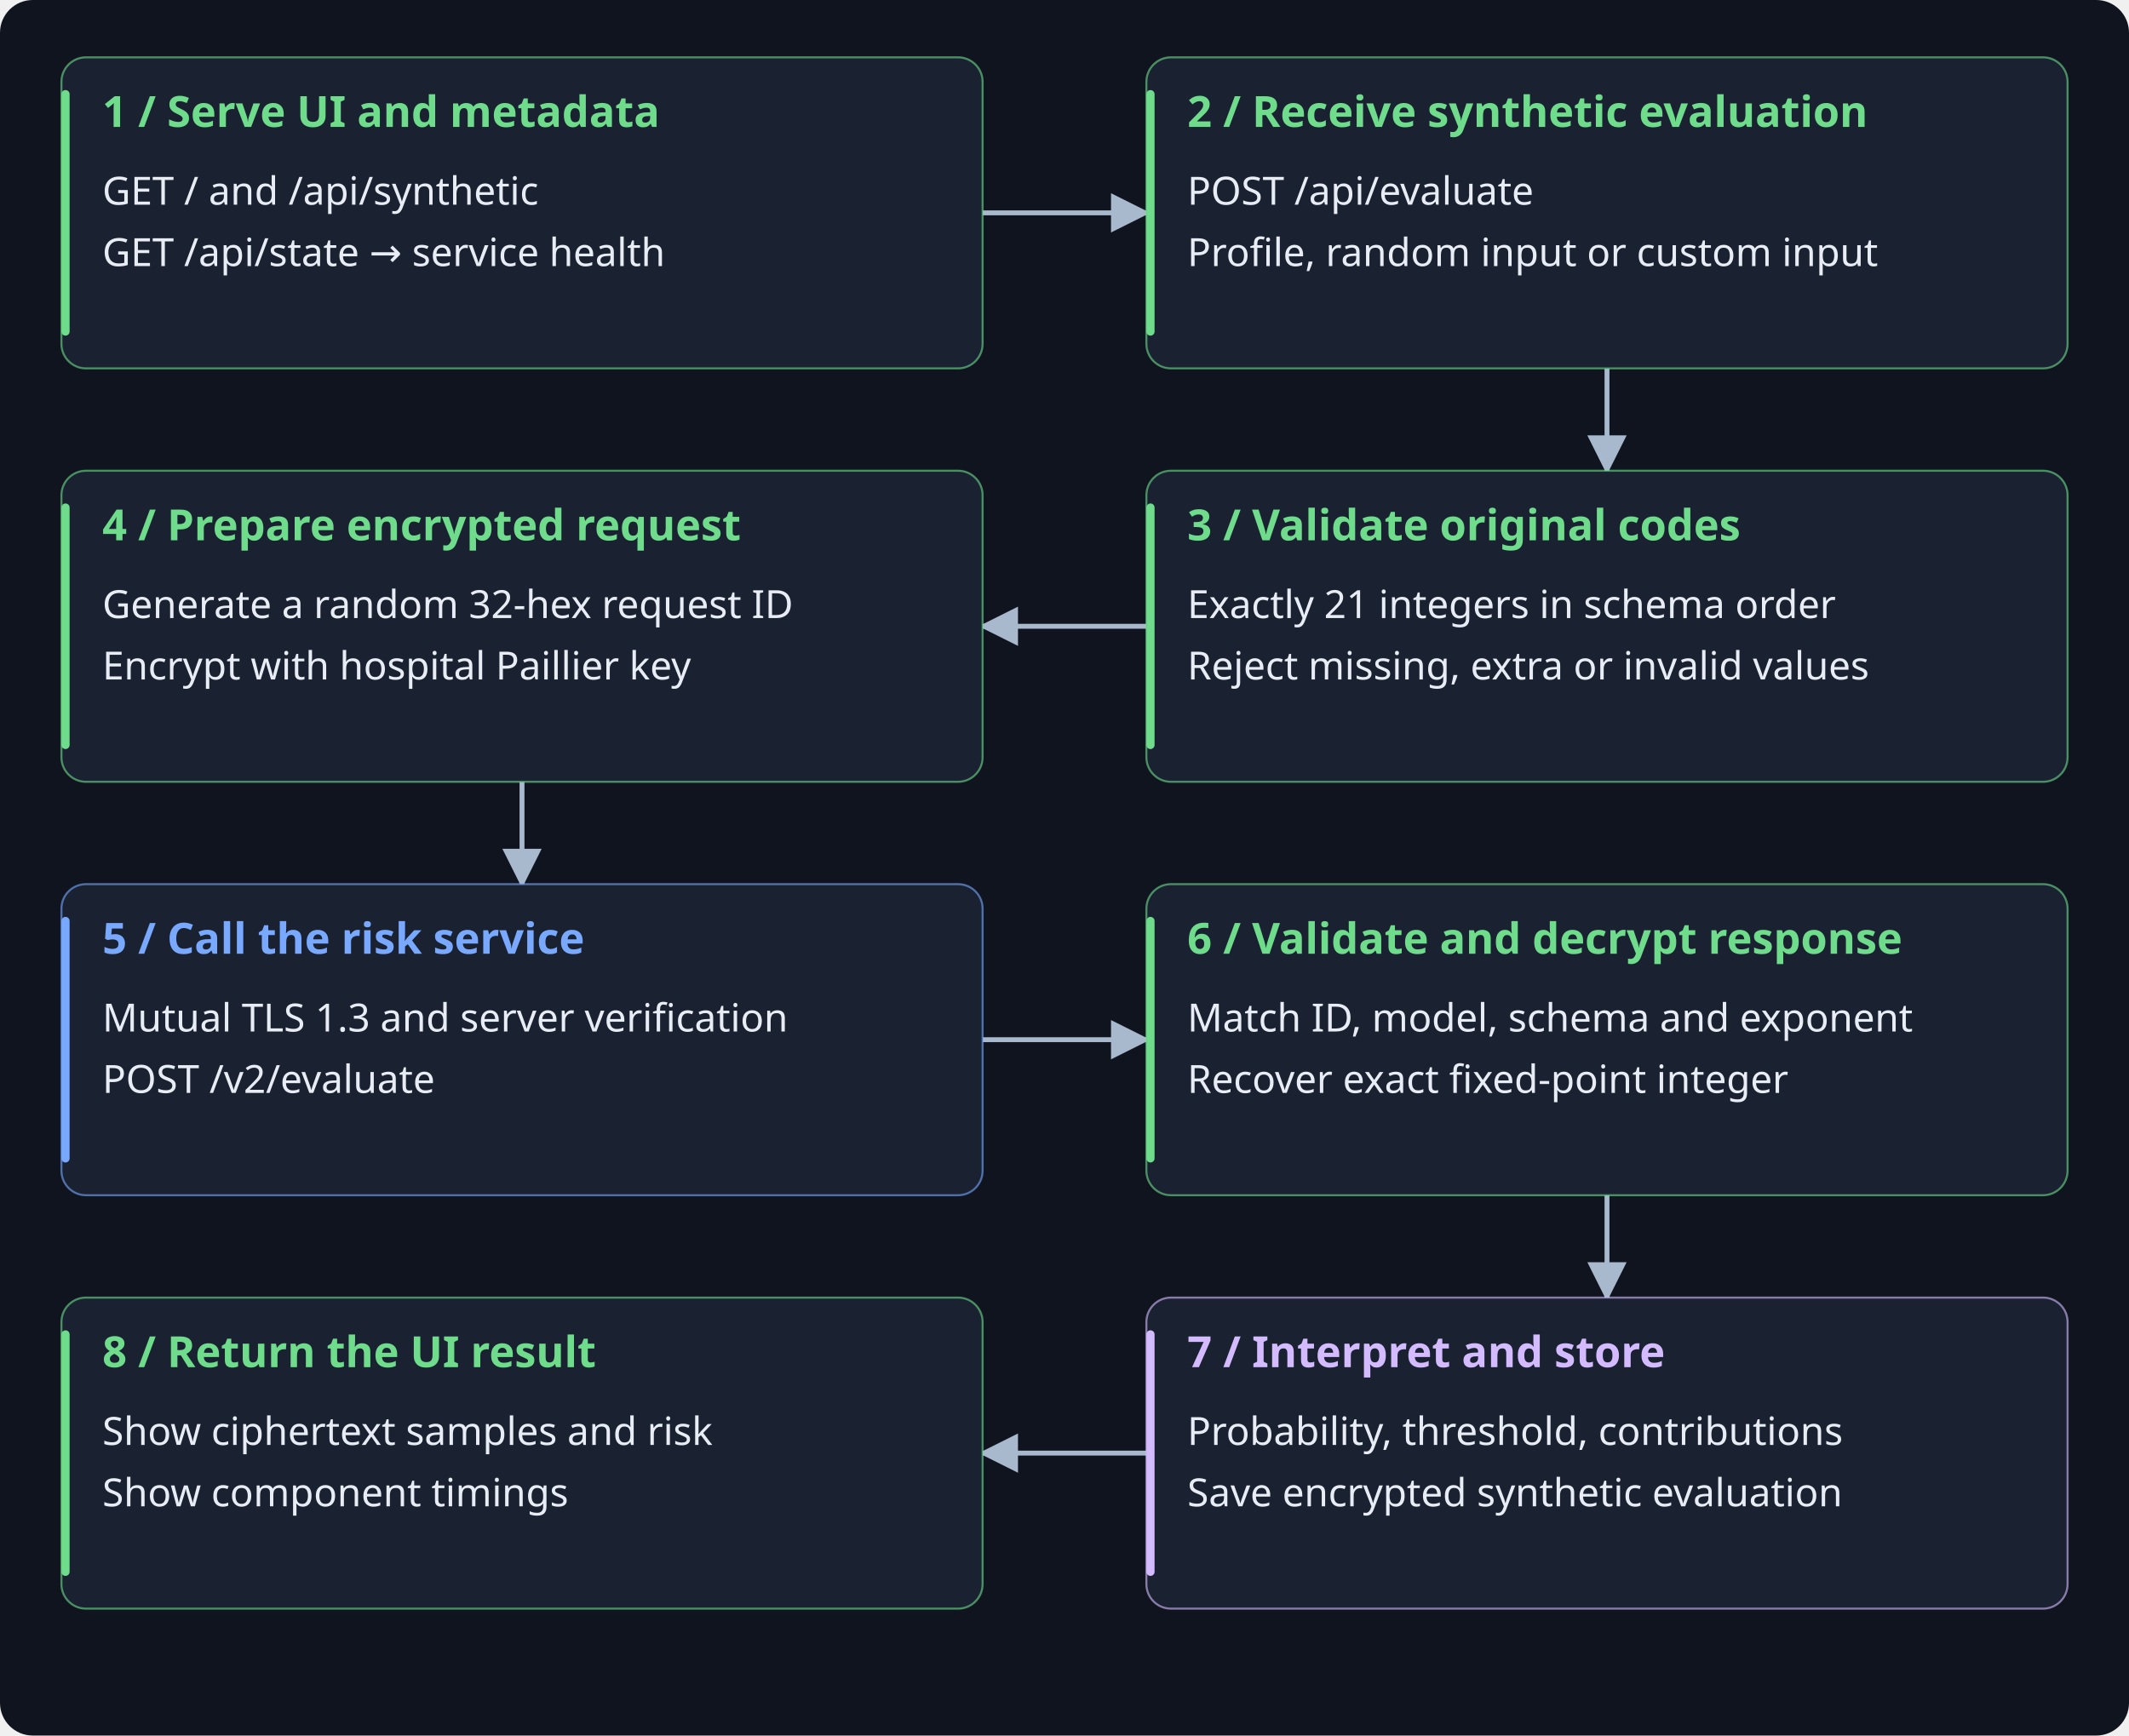
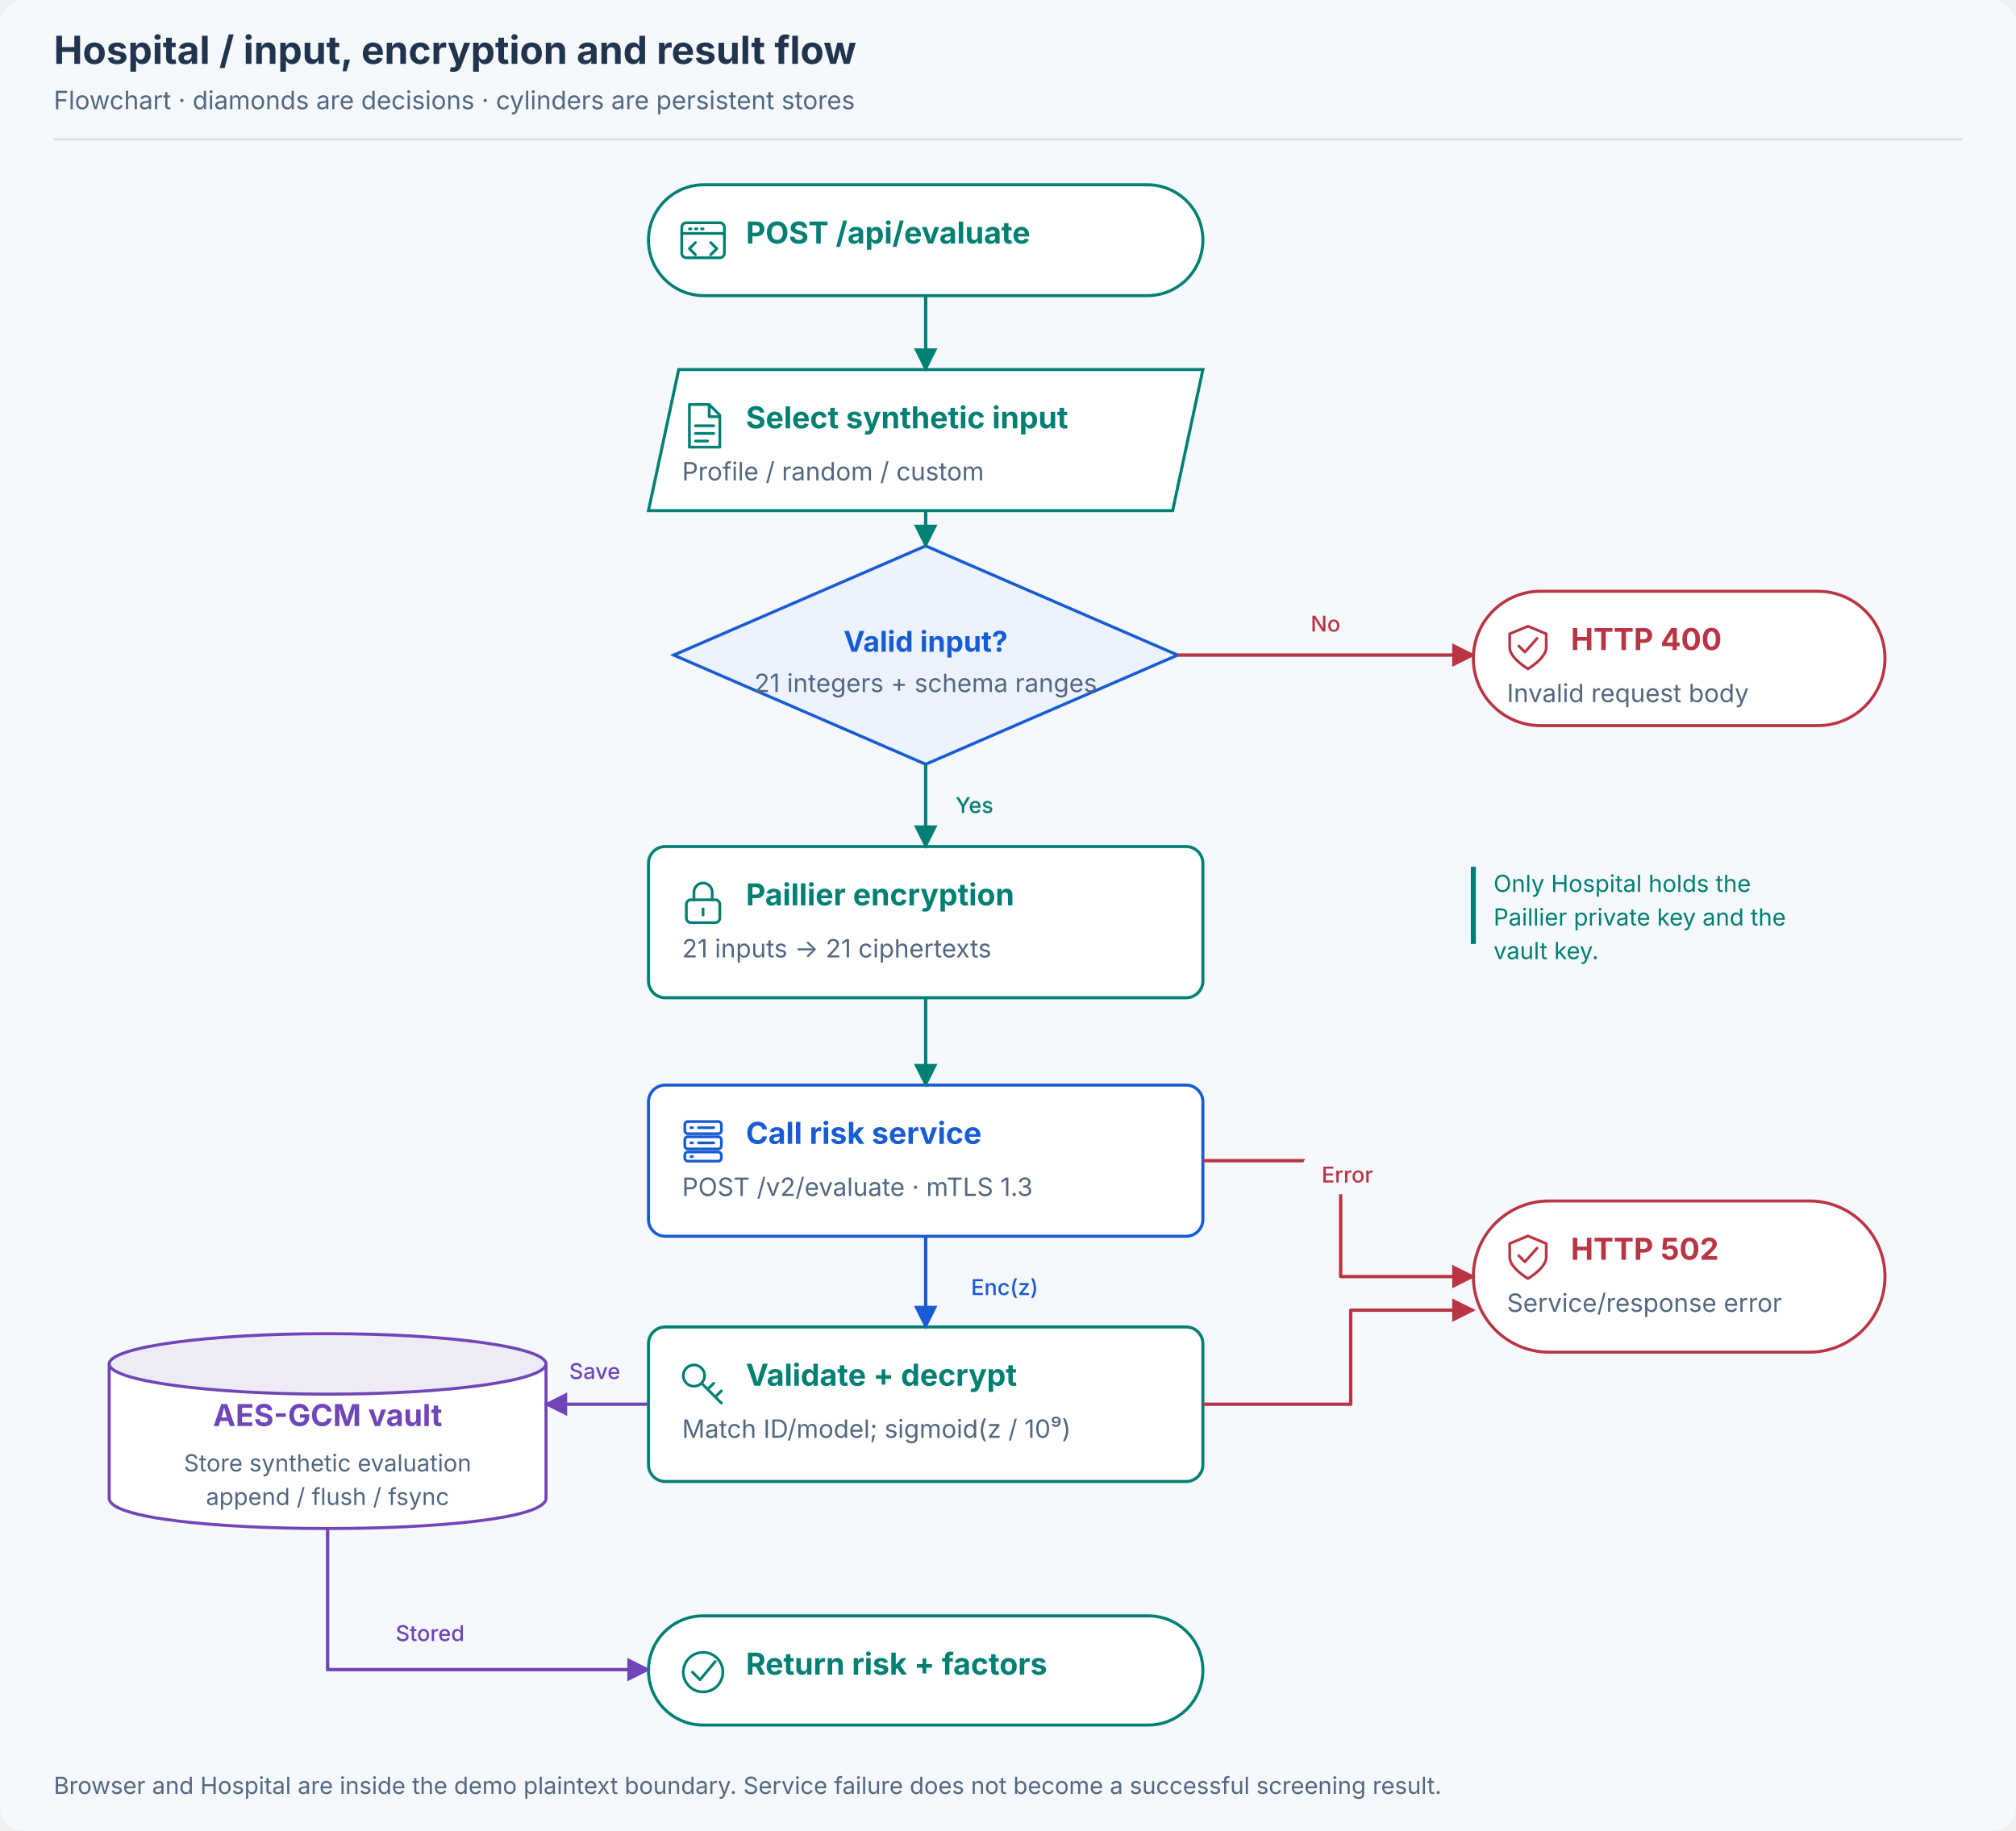
- <svg xmlns="http://www.w3.org/2000/svg" viewBox="0 0 1040 848" role="img" aria-labelledby="title desc">
+ <svg xmlns="http://www.w3.org/2000/svg" viewBox="0 0 1200 1090" role="img" aria-labelledby="title desc">
  <defs>
-     <marker id="arrow" viewBox="0 0 10 10" refX="9" refY="5" markerWidth="8" markerHeight="8" orient="auto-start-reverse">
-       <path d="M 0 0 L 10 5 L 0 10 z" fill="#a8b8cd" />
+     <marker id="a-blue" viewBox="0 0 10 10" refX="9" refY="5" markerWidth="7" markerHeight="7" orient="auto">
+       <path d="M0 0L10 5 0 10z" fill="#175cd3" />
+     </marker>
+     <marker id="a-teal" viewBox="0 0 10 10" refX="9" refY="5" markerWidth="7" markerHeight="7" orient="auto">
+       <path d="M0 0L10 5 0 10z" fill="#007f73" />
+     </marker>
+     <marker id="a-violet" viewBox="0 0 10 10" refX="9" refY="5" markerWidth="7" markerHeight="7" orient="auto">
+       <path d="M0 0L10 5 0 10z" fill="#7045b7" />
+     </marker>
+     <marker id="a-amber" viewBox="0 0 10 10" refX="9" refY="5" markerWidth="7" markerHeight="7" orient="auto">
+       <path d="M0 0L10 5 0 10z" fill="#a94f09" />
+     </marker>
+     <marker id="a-red" viewBox="0 0 10 10" refX="9" refY="5" markerWidth="7" markerHeight="7" orient="auto">
+       <path d="M0 0L10 5 0 10z" fill="#ba3544" />
+     </marker>
+     <marker id="a-ink" viewBox="0 0 10 10" refX="9" refY="5" markerWidth="7" markerHeight="7" orient="auto">
+       <path d="M0 0L10 5 0 10z" fill="#20344d" />
    </marker>
  </defs>
-   <rect width="1040" height="848" fill="#10141e" rx="16" />
-   <path d="M480 104 H560" fill="none" stroke="#a8b8cd" stroke-width="2.4" marker-end="url(#arrow)" />
-   <path d="M785 180 V230" fill="none" stroke="#a8b8cd" stroke-width="2.4" marker-end="url(#arrow)" />
-   <path d="M560 306 H480" fill="none" stroke="#a8b8cd" stroke-width="2.4" marker-end="url(#arrow)" />
-   <path d="M255 382 V432" fill="none" stroke="#a8b8cd" stroke-width="2.4" marker-end="url(#arrow)" />
-   <path d="M480 508 H560" fill="none" stroke="#a8b8cd" stroke-width="2.4" marker-end="url(#arrow)" />
-   <path d="M785 584 V634" fill="none" stroke="#a8b8cd" stroke-width="2.4" marker-end="url(#arrow)" />
-   <path d="M560 710 H480" fill="none" stroke="#a8b8cd" stroke-width="2.4" marker-end="url(#arrow)" />
-   <g transform="translate(30 28)">
-     <rect width="450" height="152" rx="12" fill="#1a2232" stroke="#6fdc8c" stroke-opacity=".6" />
-     <rect x="0" y="16" width="4" height="120" rx="2" fill="#6fdc8c" />
-     <text x="20" y="34" fill="#6fdc8c" font-family="system-ui, sans-serif" font-size="21" font-weight="650">1 / Serve UI and metadata</text>
-     <text x="20" y="72" fill="#e8edf5" font-family="system-ui, sans-serif" font-size="19">GET / and /api/synthetic</text>
-     <text x="20" y="102" fill="#e8edf5" font-family="system-ui, sans-serif" font-size="19">GET /api/state → service health</text>
+   <rect width="1200" height="100%" rx="14" fill="#f5f8fc" />
+   <style>text{font-family:Inter,ui-sans-serif,system-ui,-apple-system,sans-serif} .mono{font-family:ui-monospace,SFMono-Regular,Consolas,monospace}</style>
+   <text x="32" y="38" font-size="23" fill="#20344d" text-anchor="start" font-weight="700">Hospital / input, encryption and result flow</text>
+   <text x="32" y="65" font-size="15" fill="#526780" text-anchor="start" font-weight="400">Flowchart · diamonds are decisions · cylinders are persistent stores</text>
+   <path d="M32 83L1168 83" stroke="#d9e2ed" stroke-width="1.6" fill="none" />
+   <g class="node">
+     <rect x="386" y="110" width="330" height="66" rx="33.0" fill="white" stroke="#007f73" stroke-width="1.8" />
+     <g transform="translate(404 129) scale(0.90625)" fill="none" stroke="#007f73" stroke-width="1.8" stroke-linecap="round" stroke-linejoin="round">
+       <rect x="2" y="4" width="28" height="23" rx="3" />
+       <path d="M2 11h28M7 8h1m3 0h1m3 0h1M11 17l-4 4 4 4m10-8 4 4-4 4" />
+     </g>
+     <text x="444" y="145" font-size="18" fill="#007f73" text-anchor="start" font-weight="650">POST /api/evaluate</text>
  </g>
-   <g transform="translate(560 28)">
-     <rect width="450" height="152" rx="12" fill="#1a2232" stroke="#6fdc8c" stroke-opacity=".6" />
-     <rect x="0" y="16" width="4" height="120" rx="2" fill="#6fdc8c" />
-     <text x="20" y="34" fill="#6fdc8c" font-family="system-ui, sans-serif" font-size="21" font-weight="650">2 / Receive synthetic evaluation</text>
-     <text x="20" y="72" fill="#e8edf5" font-family="system-ui, sans-serif" font-size="19">POST /api/evaluate</text>
-     <text x="20" y="102" fill="#e8edf5" font-family="system-ui, sans-serif" font-size="19">Profile, random input or custom input</text>
+   <g class="node">
+     <path d="M404 220H716L698 304H386Z" fill="white" stroke="#007f73" stroke-width="1.8" />
+     <g transform="translate(404 239) scale(0.90625)" fill="none" stroke="#007f73" stroke-width="1.8" stroke-linecap="round" stroke-linejoin="round">
+       <path d="M7 2h13l7 7v21H7zM20 2v8h7M11 16h12m-12 5h12m-12 5h8" />
+     </g>
+     <text x="444" y="255" font-size="18" fill="#007f73" text-anchor="start" font-weight="650">Select synthetic input</text>
+     <text x="406" y="286" font-size="15" fill="#526780" text-anchor="start" font-weight="400">Profile / random / custom</text>
  </g>
-   <g transform="translate(560 230)">
-     <rect width="450" height="152" rx="12" fill="#1a2232" stroke="#6fdc8c" stroke-opacity=".6" />
-     <rect x="0" y="16" width="4" height="120" rx="2" fill="#6fdc8c" />
-     <text x="20" y="34" fill="#6fdc8c" font-family="system-ui, sans-serif" font-size="21" font-weight="650">3 / Validate original codes</text>
-     <text x="20" y="72" fill="#e8edf5" font-family="system-ui, sans-serif" font-size="19">Exactly 21 integers in schema order</text>
-     <text x="20" y="102" fill="#e8edf5" font-family="system-ui, sans-serif" font-size="19">Reject missing, extra or invalid values</text>
+   <g class="node">
+     <path d="M551 325.0L701.0 390 551 455.0 401.0 390Z" fill="#ecf3ff" stroke="#175cd3" stroke-width="1.8" />
+     <text x="551" y="388" font-size="17" fill="#175cd3" text-anchor="middle" font-weight="650">Valid input?</text>
+     <text x="551" y="412" font-size="15" fill="#526780" text-anchor="middle" font-weight="400">21 integers + schema ranges</text>
  </g>
-   <g transform="translate(30 230)">
-     <rect width="450" height="152" rx="12" fill="#1a2232" stroke="#6fdc8c" stroke-opacity=".6" />
-     <rect x="0" y="16" width="4" height="120" rx="2" fill="#6fdc8c" />
-     <text x="20" y="34" fill="#6fdc8c" font-family="system-ui, sans-serif" font-size="21" font-weight="650">4 / Prepare encrypted request</text>
-     <text x="20" y="72" fill="#e8edf5" font-family="system-ui, sans-serif" font-size="19">Generate a random 32-hex request ID</text>
-     <text x="20" y="102" fill="#e8edf5" font-family="system-ui, sans-serif" font-size="19">Encrypt with hospital Paillier key</text>
+   <g class="node">
+     <rect x="877" y="352" width="245" height="80" rx="40.0" fill="white" stroke="#ba3544" stroke-width="1.8" />
+     <g transform="translate(895 371) scale(0.90625)" fill="none" stroke="#ba3544" stroke-width="1.8" stroke-linecap="round" stroke-linejoin="round">
+       <path d="M16 2l12 5v9c0 7-12 14-12 14S4 23 4 16V7zM10 15l4 4 8-9" />
+     </g>
+     <text x="935" y="387" font-size="18" fill="#ba3544" text-anchor="start" font-weight="650">HTTP 400</text>
+     <text x="897" y="418" font-size="15" fill="#526780" text-anchor="start" font-weight="400">Invalid request body</text>
  </g>
-   <g transform="translate(30 432)">
-     <rect width="450" height="152" rx="12" fill="#1a2232" stroke="#78a9ff" stroke-opacity=".6" />
-     <rect x="0" y="16" width="4" height="120" rx="2" fill="#78a9ff" />
-     <text x="20" y="34" fill="#78a9ff" font-family="system-ui, sans-serif" font-size="21" font-weight="650">5 / Call the risk service</text>
-     <text x="20" y="72" fill="#e8edf5" font-family="system-ui, sans-serif" font-size="19">Mutual TLS 1.3 and server verification</text>
-     <text x="20" y="102" fill="#e8edf5" font-family="system-ui, sans-serif" font-size="19">POST /v2/evaluate</text>
+   <g class="node">
+     <rect x="386" y="504" width="330" height="90" rx="10" fill="white" stroke="#007f73" stroke-width="1.8" />
+     <g transform="translate(404 523) scale(0.90625)" fill="none" stroke="#007f73" stroke-width="1.8" stroke-linecap="round" stroke-linejoin="round">
+       <rect x="5" y="14" width="22" height="15" rx="3" />
+       <path d="M10 14V9a6 6 0 0 1 12 0v5M16 20v4" />
+     </g>
+     <text x="444" y="539" font-size="18" fill="#007f73" text-anchor="start" font-weight="650">Paillier encryption</text>
+     <text x="406" y="570" font-size="15" fill="#526780" text-anchor="start" font-weight="400">21 inputs → 21 ciphertexts</text>
  </g>
-   <g transform="translate(560 432)">
-     <rect width="450" height="152" rx="12" fill="#1a2232" stroke="#6fdc8c" stroke-opacity=".6" />
-     <rect x="0" y="16" width="4" height="120" rx="2" fill="#6fdc8c" />
-     <text x="20" y="34" fill="#6fdc8c" font-family="system-ui, sans-serif" font-size="21" font-weight="650">6 / Validate and decrypt response</text>
-     <text x="20" y="72" fill="#e8edf5" font-family="system-ui, sans-serif" font-size="19">Match ID, model, schema and exponent</text>
-     <text x="20" y="102" fill="#e8edf5" font-family="system-ui, sans-serif" font-size="19">Recover exact fixed-point integer</text>
+   <g class="node">
+     <rect x="386" y="646" width="330" height="90" rx="10" fill="white" stroke="#175cd3" stroke-width="1.8" />
+     <g transform="translate(404 665) scale(0.90625)" fill="none" stroke="#175cd3" stroke-width="1.8" stroke-linecap="round" stroke-linejoin="round">
+       <rect x="4" y="3" width="24" height="8" rx="2" />
+       <rect x="4" y="13" width="24" height="8" rx="2" />
+       <rect x="4" y="23" width="24" height="6" rx="2" />
+       <path d="M8 7h1m4 0h10M8 17h1m4 0h10M8 26h1" />
+     </g>
+     <text x="444" y="681" font-size="18" fill="#175cd3" text-anchor="start" font-weight="650">Call risk service</text>
+     <text x="406" y="712" font-size="15" fill="#526780" text-anchor="start" font-weight="400">POST /v2/evaluate · mTLS 1.3</text>
  </g>
-   <g transform="translate(560 634)">
-     <rect width="450" height="152" rx="12" fill="#1a2232" stroke="#d4bbff" stroke-opacity=".6" />
-     <rect x="0" y="16" width="4" height="120" rx="2" fill="#d4bbff" />
-     <text x="20" y="34" fill="#d4bbff" font-family="system-ui, sans-serif" font-size="21" font-weight="650">7 / Interpret and store</text>
-     <text x="20" y="72" fill="#e8edf5" font-family="system-ui, sans-serif" font-size="19">Probability, threshold, contributions</text>
-     <text x="20" y="102" fill="#e8edf5" font-family="system-ui, sans-serif" font-size="19">Save encrypted synthetic evaluation</text>
+   <g class="node">
+     <rect x="386" y="790" width="330" height="92" rx="10" fill="white" stroke="#007f73" stroke-width="1.8" />
+     <g transform="translate(404 809) scale(0.90625)" fill="none" stroke="#007f73" stroke-width="1.8" stroke-linecap="round" stroke-linejoin="round">
+       <circle cx="10" cy="11" r="7" />
+       <path d="M15 16l13 13m-4-4 4-4m-9-1 4-4" />
+     </g>
+     <text x="444" y="825" font-size="18" fill="#007f73" text-anchor="start" font-weight="650">Validate + decrypt</text>
+     <text x="406" y="856" font-size="15" fill="#526780" text-anchor="start" font-weight="400">Match ID/model; sigmoid(z / 10⁹)</text>
  </g>
-   <g transform="translate(30 634)">
-     <rect width="450" height="152" rx="12" fill="#1a2232" stroke="#6fdc8c" stroke-opacity=".6" />
-     <rect x="0" y="16" width="4" height="120" rx="2" fill="#6fdc8c" />
-     <text x="20" y="34" fill="#6fdc8c" font-family="system-ui, sans-serif" font-size="21" font-weight="650">8 / Return the UI result</text>
-     <text x="20" y="72" fill="#e8edf5" font-family="system-ui, sans-serif" font-size="19">Show ciphertext samples and risk</text>
-     <text x="20" y="102" fill="#e8edf5" font-family="system-ui, sans-serif" font-size="19">Show component timings</text>
+   <g class="node">
+     <rect x="877" y="715" width="245" height="90" rx="45.0" fill="white" stroke="#ba3544" stroke-width="1.8" />
+     <g transform="translate(895 734) scale(0.90625)" fill="none" stroke="#ba3544" stroke-width="1.8" stroke-linecap="round" stroke-linejoin="round">
+       <path d="M16 2l12 5v9c0 7-12 14-12 14S4 23 4 16V7zM10 15l4 4 8-9" />
+     </g>
+     <text x="935" y="750" font-size="18" fill="#ba3544" text-anchor="start" font-weight="650">HTTP 502</text>
+     <text x="897" y="781" font-size="15" fill="#526780" text-anchor="start" font-weight="400">Service/response error</text>
  </g>
+   <g class="node">
+     <path d="M65 812V892C65 916 325 916 325 892V812" fill="white" stroke="#7045b7" stroke-width="1.8" />
+     <ellipse cx="195.0" cy="812" rx="130.0" ry="18" fill="#eeebf7" stroke="#7045b7" stroke-width="1.8" />
+     <text x="195.0" y="849" font-size="18" fill="#7045b7" text-anchor="middle" font-weight="650">AES-GCM vault</text>
+     <text x="195.0" y="876" font-size="14" fill="#526780" text-anchor="middle" font-weight="400">Store synthetic evaluation</text>
+     <text x="195.0" y="896" font-size="14" fill="#526780" text-anchor="middle" font-weight="400">append / flush / fsync</text>
+   </g>
+   <g class="node">
+     <rect x="386" y="962" width="330" height="65" rx="32.5" fill="white" stroke="#007f73" stroke-width="1.8" />
+     <g transform="translate(404 981) scale(0.90625)" fill="none" stroke="#007f73" stroke-width="1.8" stroke-linecap="round" stroke-linejoin="round">
+       <circle cx="16" cy="16" r="13" />
+       <path d="M9 16l5 5 10-12" />
+     </g>
+     <text x="444" y="997" font-size="18" fill="#007f73" text-anchor="start" font-weight="650">Return risk + factors</text>
+   </g>
+   <path d="M551 176 L551 220" fill="none" stroke="#007f73" stroke-width="2" stroke-linejoin="round" marker-end="url(#a-teal)" />
+   <path d="M551 304 L551 325" fill="none" stroke="#007f73" stroke-width="2" stroke-linejoin="round" marker-end="url(#a-teal)" />
+   <path d="M701 390 L877 390" fill="none" stroke="#ba3544" stroke-width="2" stroke-linejoin="round" marker-end="url(#a-red)" />
+   <rect x="773.7" y="361" width="30.6" height="22" rx="4" fill="#f5f8fc" />
+   <text x="789.0" y="376" font-size="13" fill="#ba3544" text-anchor="middle" font-weight="550">No</text>
+   <path d="M551 455 L551 504" fill="none" stroke="#007f73" stroke-width="2" stroke-linejoin="round" marker-end="url(#a-teal)" />
+   <rect x="561.05" y="469" width="37.9" height="22" rx="4" fill="#f5f8fc" />
+   <text x="580" y="484" font-size="13" fill="#007f73" text-anchor="middle" font-weight="550">Yes</text>
+   <path d="M551 594 L551 646" fill="none" stroke="#007f73" stroke-width="2" stroke-linejoin="round" marker-end="url(#a-teal)" />
+   <path d="M551 736 L551 790" fill="none" stroke="#175cd3" stroke-width="2" stroke-linejoin="round" marker-end="url(#a-blue)" />
+   <rect x="568.1" y="756" width="59.8" height="22" rx="4" fill="#f5f8fc" />
+   <text x="598" y="771" font-size="13" fill="#175cd3" text-anchor="middle" font-weight="550">Enc(z)</text>
+   <path d="M716 691 L798 691 L798 760 L877 760" fill="none" stroke="#ba3544" stroke-width="2" stroke-linejoin="round" marker-end="url(#a-red)" />
+   <rect x="775.75" y="689" width="52.5" height="22" rx="4" fill="#f5f8fc" />
+   <text x="802" y="704" font-size="13" fill="#ba3544" text-anchor="middle" font-weight="550">Error</text>
+   <path d="M716 836 L804 836 L804 780 L877 780" fill="none" stroke="#ba3544" stroke-width="2" stroke-linejoin="round" marker-end="url(#a-red)" />
+   <path d="M386 836 L325 836" fill="none" stroke="#7045b7" stroke-width="2" stroke-linejoin="round" marker-end="url(#a-violet)" />
+   <rect x="331.4" y="806" width="45.2" height="22" rx="4" fill="#f5f8fc" />
+   <text x="354" y="821" font-size="13" fill="#7045b7" text-anchor="middle" font-weight="550">Save</text>
+   <path d="M195 910 L195 994 L386 994" fill="none" stroke="#7045b7" stroke-width="2" stroke-linejoin="round" marker-end="url(#a-violet)" />
+   <rect x="226.1" y="962" width="59.8" height="22" rx="4" fill="#f5f8fc" />
+   <text x="256" y="977" font-size="13" fill="#7045b7" text-anchor="middle" font-weight="550">Stored</text>
+   <path d="M877 516v46" stroke="#007f73" stroke-width="3" />
+   <text x="889" y="531" font-size="14" fill="#007f73" text-anchor="start" font-weight="400">Only Hospital holds the</text>
+   <text x="889" y="551" font-size="14" fill="#007f73" text-anchor="start" font-weight="400">Paillier private key and the</text>
+   <text x="889" y="571" font-size="14" fill="#007f73" text-anchor="start" font-weight="400">vault key.</text>
+   <text x="32" y="1068" font-size="14" fill="#526780" text-anchor="start" font-weight="400">Browser and Hospital are inside the demo plaintext boundary. Service failure does not become a successful screening result.</text>
</svg>
